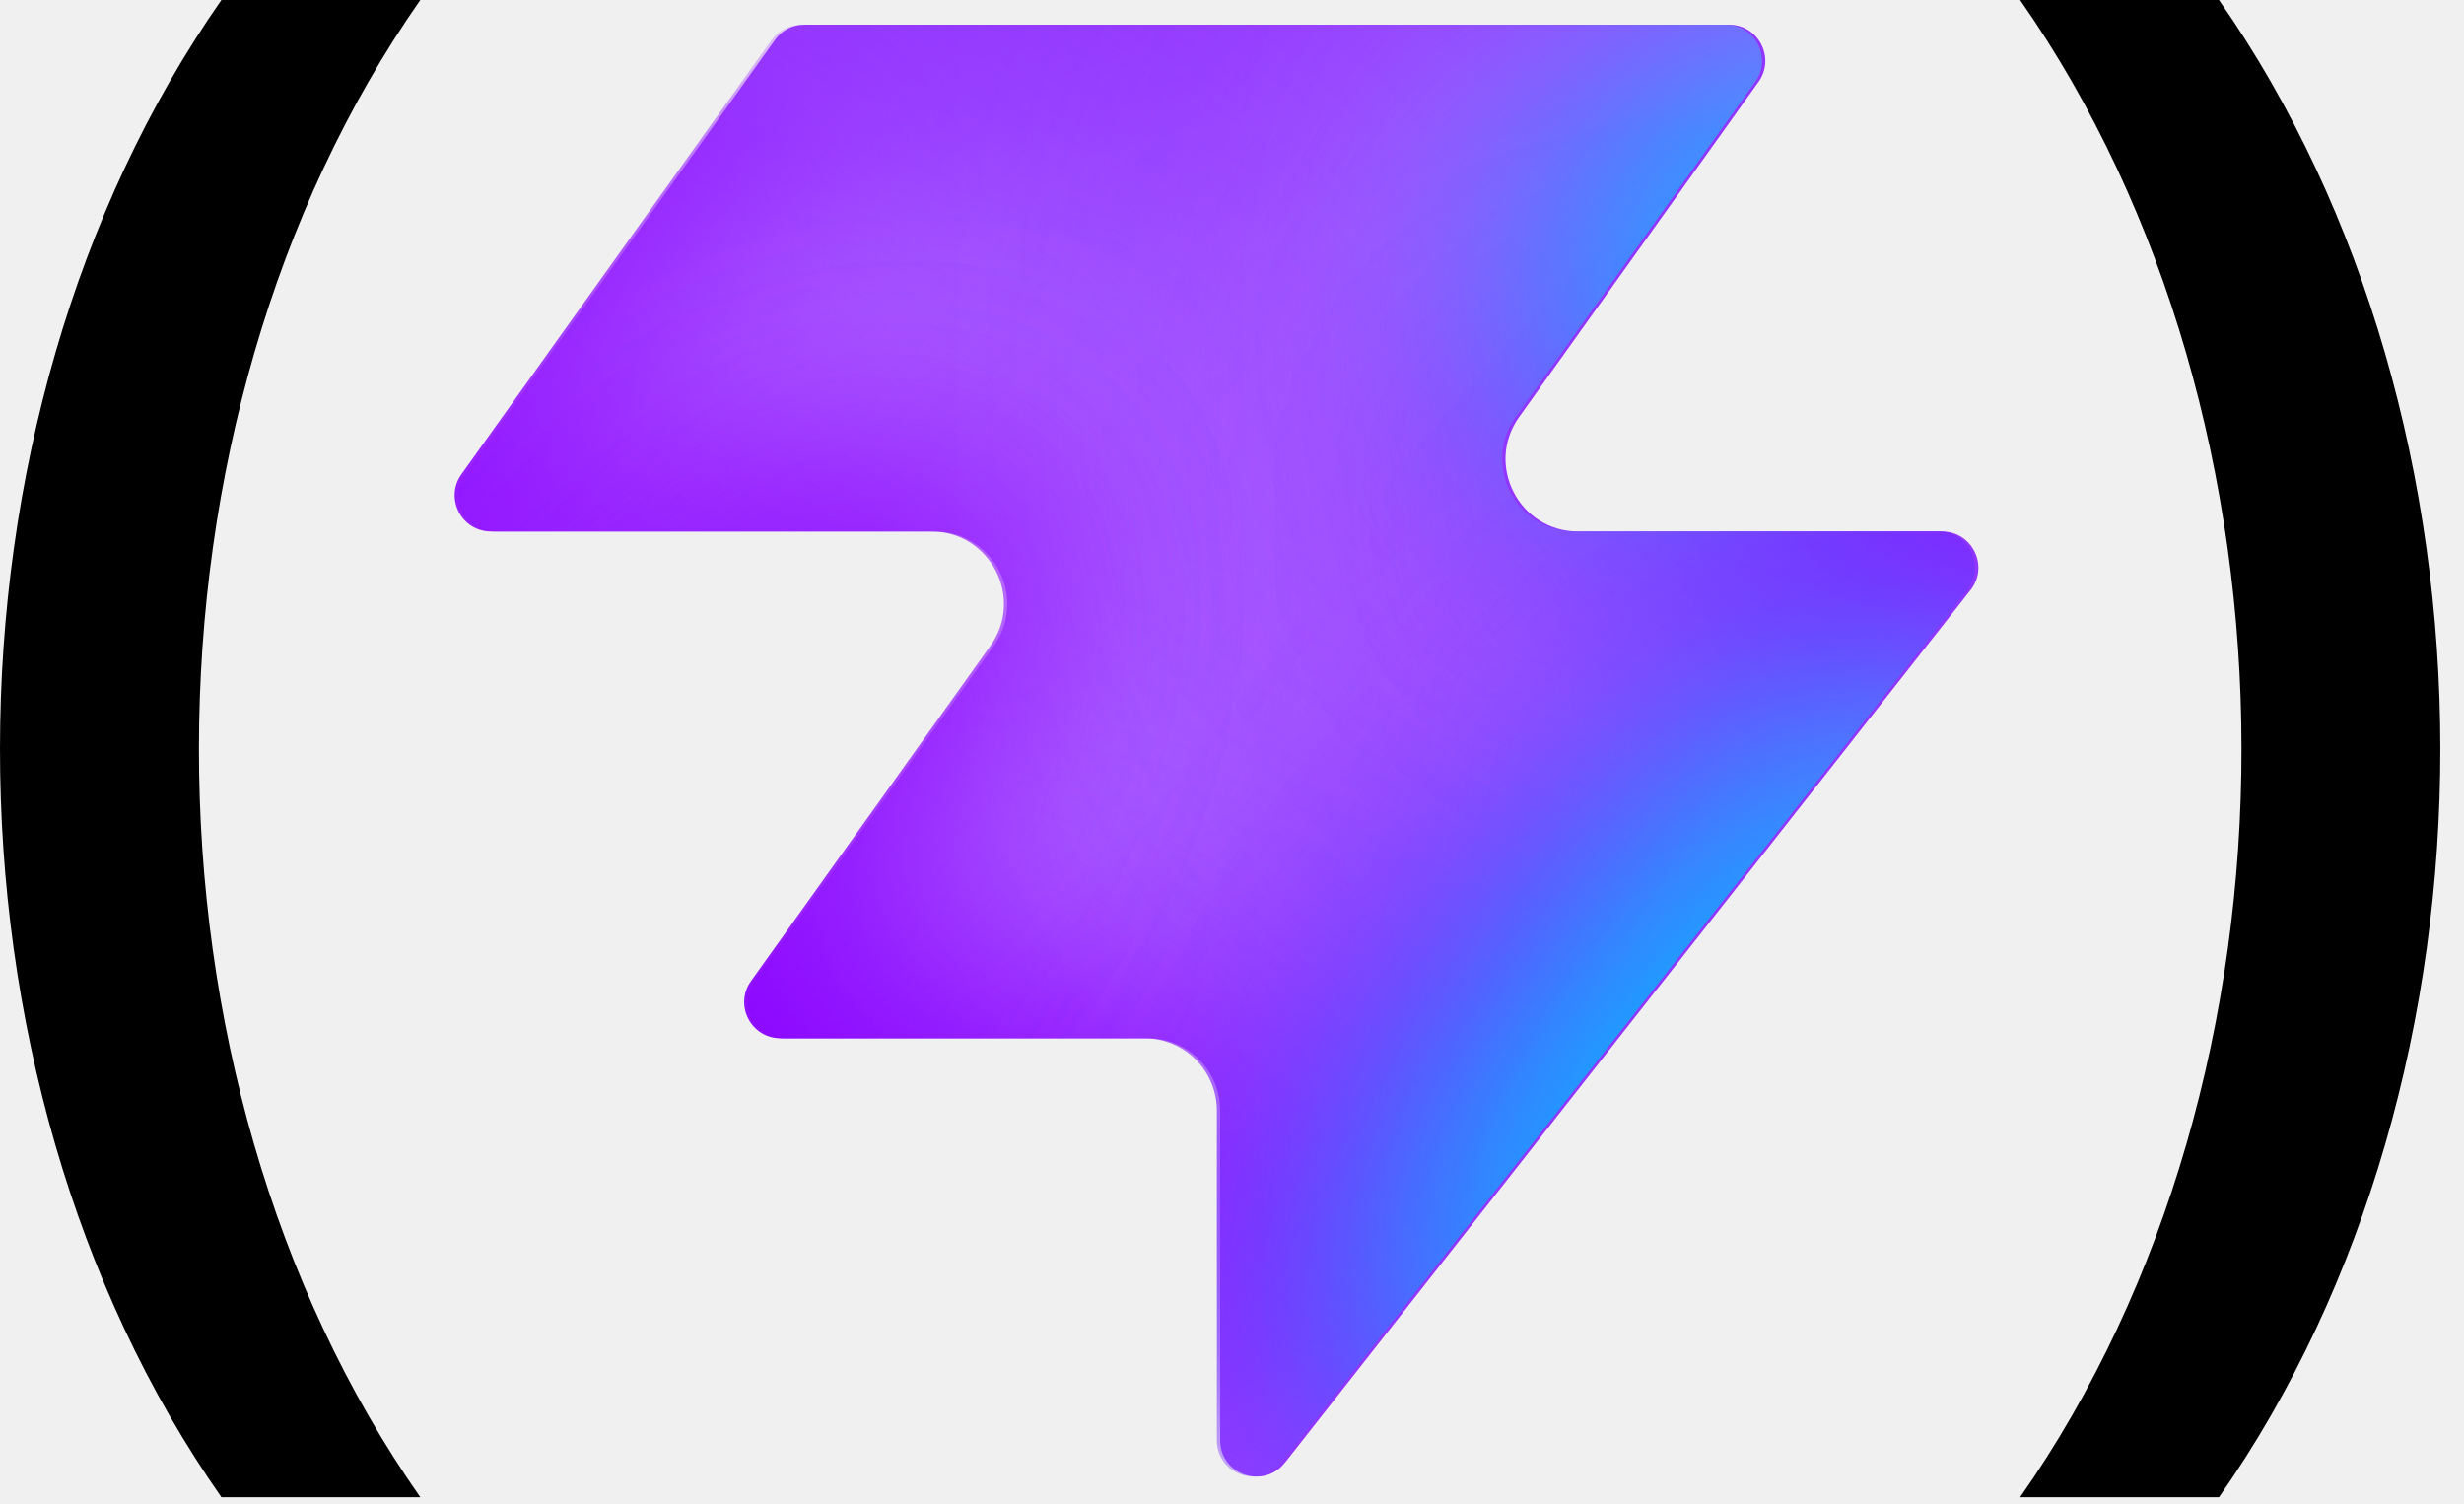
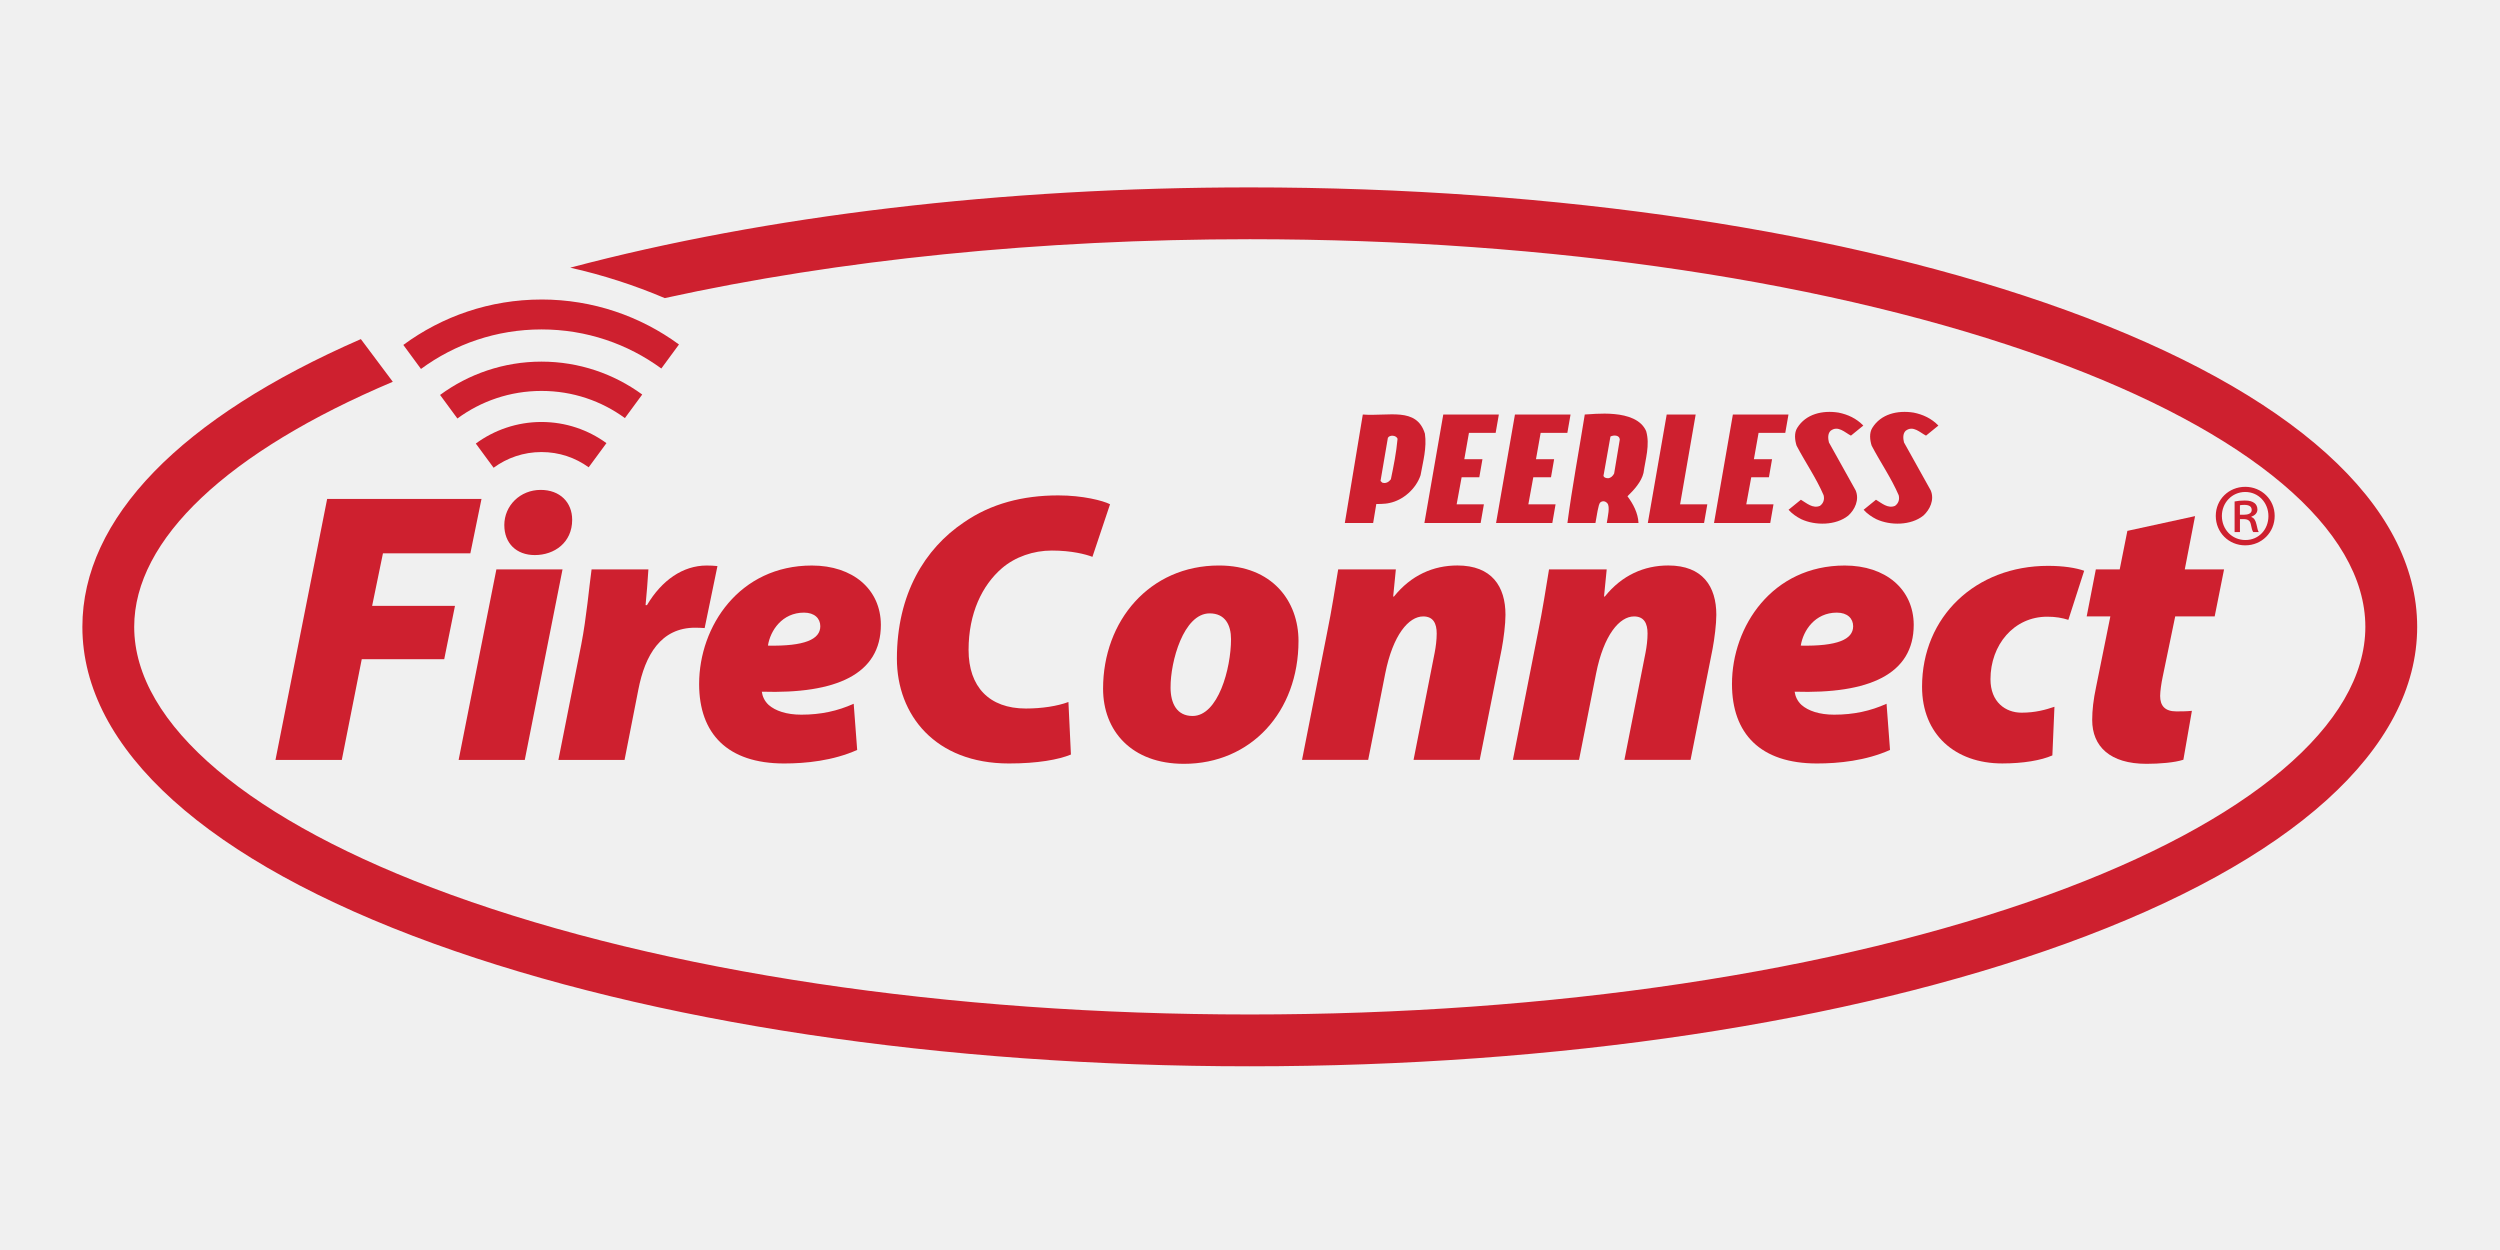
- <svg xmlns="http://www.w3.org/2000/svg" width="77" height="47" fill="none" aria-labelledby="vite-logo-title" viewBox="0 0 77 47">
-   <style>.parenthesis{fill:#000}@media (prefers-color-scheme:dark){.parenthesis{fill:#fff}}</style>
-   <path fill="#9135ff" d="M40.151 45.71c-.663.844-2.02.374-2.02-.699V34.708a2.26 2.26 0 0 0-2.262-2.262H24.493c-.92 0-1.457-1.04-.92-1.788l7.479-10.471c1.07-1.498 0-3.578-1.842-3.578H15.443c-.92 0-1.456-1.04-.92-1.788l9.696-13.576c.213-.297.556-.474.92-.474h28.894c.92 0 1.456 1.04.92 1.788l-7.48 10.472c-1.07 1.497 0 3.578 1.842 3.578h11.376c.944 0 1.474 1.087.89 1.83L40.153 45.712z" />
-   <mask id="a" width="48" height="47" x="14" y="0" maskUnits="userSpaceOnUse" style="mask-type:alpha">
-     <path fill="#000" d="M40.047 45.71c-.663.843-2.02.374-2.02-.699V34.708a2.26 2.26 0 0 0-2.262-2.262H24.389c-.92 0-1.457-1.04-.92-1.788l7.479-10.472c1.07-1.497 0-3.578-1.842-3.578H15.34c-.92 0-1.456-1.04-.92-1.788l9.696-13.575c.213-.297.556-.474.92-.474H53.93c.92 0 1.456 1.04.92 1.788L47.37 13.03c-1.07 1.498 0 3.578 1.842 3.578h11.376c.944 0 1.474 1.088.89 1.831L40.049 45.712z" />
-   </mask>
-   <g mask="url(#a)">
-     <g filter="url(#b)">
-       <ellipse cx="5.508" cy="14.704" fill="#eee6ff" rx="5.508" ry="14.704" transform="rotate(269.814 20.96 11.29)scale(-1 1)" />
+ <svg xmlns="http://www.w3.org/2000/svg" version="1.1" viewBox="0 0 1000 500">
+   <defs>
+     <style>
+       .st0 {
+         fill: #fff;
+       }
+ 
+       .st1 {
+         fill: #ce202f;
+       }
+ 
+       .st2 {
+         display: none;
+       }
+     </style>
+   </defs>
+   <g id="RED">
+     <g>
+       <g>
+         <path class="st1" d="M130.87,199.58h61.73l-4.46,21.76h-34.96l-4.33,21.02h33.14l-4.3,21.32h-32.99l-7.98,40.29h-26.53l20.67-104.39Z" />
+         <path class="st1" d="M183.45,303.97l15.1-76.2h26.46l-15.1,76.2h-26.46ZM201.72,210.08c0-7.9,6.39-14.12,14.55-14.12,7.68,0,12.6,4.93,12.6,11.96,0,9.07-7.06,14.11-14.95,14.11-7.42,0-12.19-4.79-12.19-11.95Z" />
+         <path class="st1" d="M223.36,303.97l9.15-46.19c2.12-10.9,3.16-23.24,4.12-30.01h22.73c-.32,4.76-.65,9.52-1.13,14.28h.56c5.89-9.92,14.34-15.84,23.88-15.84,1.54,0,2.92.07,4.31.22l-5.12,24.8c-.98-.07-2.49-.15-3.78-.15-13.76,0-20.06,10.99-22.73,24.71l-5.53,28.18h-26.46Z" />
+         <path class="st1" d="M342.87,299.98c-9.71,4.33-20.56,5.41-29.22,5.41-22.62,0-34-11.9-34-31.79,0-23.09,16.14-47.39,45.1-47.39,16.34,0,27.52,9.44,27.6,23.69,0,19.89-17.95,27.71-47.63,26.78.25,1.84,1.08,3.77,2.76,5.31,2.7,2.35,7.11,3.88,13.05,3.88,7.8,0,14.52-1.47,20.95-4.37l1.39,18.48ZM321.59,245.05c-8.7,0-13.47,7.13-14.42,13.2,14.69.29,20.95-2.51,20.95-7.74,0-3.13-2.29-5.46-6.53-5.46Z" />
+         <path class="st1" d="M428.36,301.82c-5,2.05-13.32,3.57-24.77,3.57-29.56,0-44.83-19.46-44.83-41.9,0-25.87,11.17-44.04,26.78-54.53,10.81-7.5,23.59-10.8,37.76-10.8,9.9,0,17.99,2.13,20.72,3.54l-7.05,21.04c-2.61-1.01-8.32-2.52-16.23-2.52-7.4,0-14.65,2.52-19.96,7.06-7.91,6.83-13.35,18-13.35,32.71s8.22,23.42,22.93,23.42c6.35,0,12.57-.95,17.01-2.61l1,21.02Z" />
+         <path class="st1" d="M519.4,256.37c0,28.47-19.11,49.16-45.82,49.16-20.94,0-32.35-13.17-32.35-30.06,0-27.15,18.62-49.27,46.33-49.27,21.47,0,31.84,14.37,31.84,30.17ZM468.22,274.94c0,6.46,2.54,11.45,8.8,11.45,10.22,0,15.39-18.93,15.39-30.75,0-5.58-2.31-10.29-8.55-10.29-10.43,0-15.71,19.32-15.63,29.59Z" />
+         <path class="st1" d="M520.81,303.97l10-50.75c1.95-9.52,3.25-18.2,4.46-25.46h23.07l-1.07,10.85h.32c6.87-8.55,15.73-12.42,25.39-12.42,13.74,0,19.21,8.4,19.21,19.71,0,3.76-.72,9.52-1.51,13.71l-8.8,44.35h-26.46l8.45-42.89c.48-2.49.81-5.14.81-7.7,0-3.99-1.38-6.8-5.4-6.8-5.76,0-12.11,7.31-15.19,22.85l-6.82,34.54h-26.46Z" />
+         <path class="st1" d="M605.15,303.97l10-50.75c1.95-9.52,3.25-18.2,4.46-25.46h23.07l-1.07,10.85h.32c6.87-8.55,15.73-12.42,25.39-12.42,13.74,0,19.21,8.4,19.21,19.71,0,3.76-.72,9.52-1.51,13.71l-8.8,44.35h-26.46l8.45-42.89c.48-2.49.81-5.14.81-7.7,0-3.99-1.38-6.8-5.4-6.8-5.76,0-12.11,7.31-15.19,22.85l-6.82,34.54h-26.46Z" />
+         <path class="st1" d="M756.01,299.98c-9.71,4.33-20.56,5.41-29.22,5.41-22.62,0-34-11.9-34-31.79,0-23.09,16.14-47.39,45.1-47.39,16.34,0,27.52,9.44,27.6,23.69,0,19.89-17.95,27.71-47.63,26.78.25,1.84,1.08,3.77,2.76,5.31,2.7,2.35,7.11,3.88,13.05,3.88,7.8,0,14.52-1.47,20.95-4.37l1.39,18.48ZM734.73,245.05c-8.7,0-13.47,7.13-14.42,13.2,14.69.29,20.95-2.51,20.95-7.74,0-3.13-2.29-5.46-6.53-5.46Z" />
+         <path class="st1" d="M820.98,302.15c-4.48,1.99-11.67,3.23-20.05,3.23-18.94,0-32.11-11.67-32.11-30.67,0-28.05,21.42-48.37,50.39-48.37,6.17,0,11.01.78,14.46,1.96l-6.33,19.64c-2.52-.79-5.05-1.26-8.45-1.26-13.42,0-22.7,11.35-22.7,25.02,0,9.13,6.01,13.37,12.43,13.37,5.57,0,9.64-1.17,13.16-2.36l-.83,19.42Z" />
+         <path class="st1" d="M878.03,206.44l-4.12,21.33h15.71l-3.75,18.8h-15.79l-5.03,24.27c-.49,2.34-.99,5.66-.99,7.55,0,3.89,1.89,6.17,6.46,6.17,1.72,0,4.06,0,6.24-.23l-3.41,19.56c-3.53,1.17-9.63,1.64-14.75,1.64-14.58,0-21.72-6.95-21.72-17.53,0-3.96.48-8.13,1.55-13.18l5.71-28.25h-9.47l3.66-18.8h9.55l3.07-15.42,27.09-5.91Z" />
+       </g>
+       <g>
+         <path class="st1" d="M216.58,119.81c-20.66,0-39.77,6.75-55.25,18.16l7.06,9.61c13.49-9.93,30.15-15.81,48.19-15.81s34.51,5.81,47.95,15.63l7.06-9.61c-15.44-11.31-34.46-17.99-55.02-17.99Z" />
+         <path class="st1" d="M176.03,157.98l6.93,9.42c9.41-6.93,21.04-11.03,33.62-11.03s24.01,4.03,33.38,10.86l6.93-9.42c-11.32-8.27-25.25-13.16-40.31-13.16s-29.19,4.96-40.55,13.33Z" />
+         <path class="st1" d="M190.33,177.43l7.11,9.67c5.36-3.94,11.97-6.28,19.13-6.28s13.58,2.26,18.9,6.1l7.11-9.67c-7.31-5.31-16.3-8.46-26.01-8.46s-18.89,3.21-26.24,8.63Z" />
+       </g>
+       <path class="st1" d="M909.87,206.36c0,6.61-5.17,11.78-11.78,11.78s-11.78-5.17-11.78-11.78,5.24-11.63,11.78-11.63,11.78,5.09,11.78,11.63ZM888.75,206.36c0,5.4,4.03,9.65,9.42,9.65s9.2-4.25,9.2-9.57-3.95-9.65-9.27-9.65-9.35,4.33-9.35,9.57ZM895.97,212.82h-2.13v-12.23c1.14-.23,2.43-.38,4.03-.38,2.05,0,3.04.38,3.88.99.68.46,1.22,1.44,1.22,2.58,0,1.52-1.14,2.43-2.43,2.89v.15c1.14.38,1.67,1.37,2.05,2.96.38,1.82.61,2.58.91,3.04h-2.2c-.38-.46-.68-1.52-.99-3.19-.3-1.37-1.14-1.98-2.89-1.98h-1.44v5.17ZM895.97,205.9h1.52c1.67,0,3.19-.46,3.19-1.9,0-1.22-.76-2.05-2.96-2.05-.84,0-1.37.08-1.75.15v3.8Z" />
+       <path class="st1" d="M826.3,124.03c-87.34-31.64-203.26-49.07-326.39-49.07-98.97,0-193.26,11.27-271.82,32.11,13.07,2.93,25.71,7.03,37.81,12.17,69.78-15.34,150.11-23.55,234.01-23.55,120.79,0,234.2,16.99,319.33,47.83,80.65,29.22,126.9,68.29,126.9,107.22s-46.25,78-126.9,107.22c-85.13,30.84-198.54,47.83-319.33,47.83s-234.2-16.99-319.33-47.83c-80.64-29.21-126.9-68.29-126.9-107.22,0-34.97,37.35-70.07,103.44-98.03l-12.78-17.07c-72.11,31.47-111.39,71.76-111.39,115.1,0,48.87,49.92,93.87,140.57,126.71,87.34,31.64,203.26,49.07,326.39,49.07s239.05-17.43,326.39-49.07c90.65-32.84,140.57-77.84,140.57-126.71s-49.92-93.87-140.57-126.71Z" />
    </g>
-     <g filter="url(#c)">
-       <ellipse cx="10.399" cy="29.851" fill="#eee6ff" rx="10.399" ry="29.851" transform="rotate(89.814 -16.902 -8.275)scale(1 -1)" />
-     </g>
-     <g filter="url(#d)">
-       <ellipse cx="5.508" cy="30.487" fill="#8900ff" rx="5.508" ry="30.487" transform="rotate(89.814 -19.197 -7.127)scale(1 -1)" />
-     </g>
-     <g filter="url(#e)">
-       <ellipse cx="5.508" cy="30.599" fill="#8900ff" rx="5.508" ry="30.599" transform="rotate(89.814 -25.928 4.177)scale(1 -1)" />
-     </g>
-     <g filter="url(#f)">
-       <ellipse cx="5.508" cy="30.599" fill="#8900ff" rx="5.508" ry="30.599" transform="rotate(89.814 -25.738 5.52)scale(1 -1)" />
-     </g>
-     <g filter="url(#g)">
-       <ellipse cx="14.072" cy="22.078" fill="#eee6ff" rx="14.072" ry="22.078" transform="rotate(93.35 31.245 55.578)scale(-1 1)" />
-     </g>
-     <g filter="url(#h)">
-       <ellipse cx="3.47" cy="21.501" fill="#8900ff" rx="3.47" ry="21.501" transform="rotate(89.009 35.419 55.202)scale(-1 1)" />
-     </g>
-     <g filter="url(#i)">
-       <ellipse cx="3.47" cy="21.501" fill="#8900ff" rx="3.47" ry="21.501" transform="rotate(89.009 35.419 55.202)scale(-1 1)" />
-     </g>
-     <g filter="url(#j)">
-       <ellipse cx="14.592" cy="9.743" fill="#8900ff" rx="4.407" ry="29.108" transform="rotate(39.51 14.592 9.743)" />
-     </g>
-     <g filter="url(#k)">
-       <ellipse cx="61.728" cy="-5.321" fill="#8900ff" rx="4.407" ry="29.108" transform="rotate(37.892 61.728 -5.32)" />
-     </g>
-     <g filter="url(#l)">
-       <ellipse cx="55.618" cy="7.104" fill="#00c2ff" rx="5.971" ry="9.665" transform="rotate(37.892 55.618 7.104)" />
-     </g>
-     <g filter="url(#m)">
-       <ellipse cx="12.326" cy="39.103" fill="#8900ff" rx="4.407" ry="29.108" transform="rotate(37.892 12.326 39.103)" />
-     </g>
-     <g filter="url(#n)">
-       <ellipse cx="12.326" cy="39.103" fill="#8900ff" rx="4.407" ry="29.108" transform="rotate(37.892 12.326 39.103)" />
-     </g>
-     <g filter="url(#o)">
-       <ellipse cx="49.857" cy="30.678" fill="#8900ff" rx="4.407" ry="29.108" transform="rotate(37.892 49.857 30.678)" />
-     </g>
-     <g filter="url(#p)">
-       <ellipse cx="52.623" cy="33.171" fill="#00c2ff" rx="5.971" ry="15.297" transform="rotate(37.892 52.623 33.17)" />
+     <g>
+       <polygon class="st1" points="715.39 165.81 714.11 173.15 703.43 173.15 701.56 183.69 708.82 183.69 707.57 190.9 700.5 190.9 698.51 201.72 709.4 201.72 708.1 209.19 685.61 209.19 693.15 165.81 715.39 165.81 715.39 165.81" />
+       <path class="st1" d="M745.32,170.23l-4.94,4.02c-2.47-1.26-5.17-4.21-8.14-1.94-1.23,1.17-1.03,3.17-.67,4.66l10.68,19.17c1.6,3.76-.33,7.74-2.94,10.1-4.94,3.98-13.22,4.05-18.82,1.43-1.83-.91-3.74-2.24-5.07-3.76l4.94-4.02c2.3,1.36,4.71,3.63,7.61,2.46,1.44-1.04,1.9-2.62,1.47-4.27-2.94-6.86-7.34-13.18-10.81-19.82-.7-2.2-1.03-5.08.27-7.12,3.44-5.54,10.05-7.12,16.55-6.09,3.7.75,7.07,2.3,9.88,5.18h0Z" />
+       <polygon class="st1" points="678.27 165.81 672.04 201.72 682.93 201.72 681.63 209.19 659.13 209.19 666.68 165.81 678.27 165.81 678.27 165.81" />
+       <path class="st1" d="M775.35,170.23l-4.94,4.02c-2.47-1.26-5.17-4.21-8.14-1.94-1.23,1.17-1.03,3.17-.67,4.66l10.68,19.17c1.6,3.76-.33,7.74-2.94,10.1-4.94,3.98-13.22,4.05-18.82,1.43-1.83-.91-3.74-2.24-5.07-3.76l4.94-4.02c2.3,1.36,4.71,3.63,7.61,2.46,1.44-1.04,1.9-2.62,1.47-4.27-2.94-6.86-7.34-13.18-10.81-19.82-.7-2.2-1.03-5.08.27-7.12,3.44-5.54,10.05-7.12,16.55-6.09,3.71.75,7.08,2.3,9.88,5.18h0Z" />
+       <path class="st1" d="M658.47,172.48c1.57,5.51-.28,11.09-1.07,16.69-.87,3.64-3.8,6.78-6.41,9.34,2.3,3.1,4.21,6.68,4.41,10.68h-12.68c.39-2.6,1.36-6.54.22-7.87-.89-1.03-2.1-1.03-2.89-.27-.71.69-1.37,5.35-1.87,8.14h-11.21c1.9-14.42,4.64-28.97,6.94-43.39,2.86,0,20.52-2.68,24.56,6.67h0ZM647.92,175.82c-.13-1.9-2.57-1.84-3.74-1.2l-2.67,15.08c-.53,1.24.93,1.6,1.74,1.6,1.13-.13,1.87-.9,2.4-1.87l2.27-13.62h0Z" />
+       <path class="st1" d="M569.96,173.42c.83,5.64-.77,11.28-1.74,16.69-1.8,5.37-6.91,9.95-12.42,11.08-1.82.47-5.28.42-5.28.42l-1.26,7.59h-11.33l7.19-43.39c10.39.8,21.49-3.14,24.83,7.61h0ZM559.02,175.55c-.47-1.54-3.24-1.67-3.87-.4l-2.94,17.22.67.67c1.4.53,2.7-.27,3.47-1.33,1.1-5.31,2.17-10.61,2.67-16.15h0Z" />
+       <polygon class="st1" points="599.54 165.81 598.26 173.15 587.58 173.15 585.72 183.69 592.98 183.69 591.72 190.9 584.65 190.9 582.66 201.72 593.56 201.72 592.26 209.19 569.76 209.19 577.31 165.81 599.54 165.81 599.54 165.81" />
+       <polygon class="st1" points="628.22 165.81 626.94 173.15 616.26 173.15 614.39 183.69 621.65 183.69 620.4 190.9 613.32 190.9 611.34 201.72 622.23 201.72 620.93 209.19 598.43 209.19 605.98 165.81 628.22 165.81 628.22 165.81" />
    </g>
  </g>
-   <path d="M6.919 0c-9.198 13.166-9.252 33.575 0 46.789h6.215c-9.25-13.214-9.196-33.623 0-46.789zm62.424 0h-6.215c9.198 13.166 9.252 33.575 0 46.789h6.215c9.25-13.214 9.196-33.623 0-46.789" class="parenthesis" />
-   <defs>
-     <filter id="b" width="60.045" height="41.654" x="-5.564" y="16.92" color-interpolation-filters="sRGB" filterUnits="userSpaceOnUse">
-       <feFlood flood-opacity="0" result="BackgroundImageFix" />
-       <feBlend in="SourceGraphic" in2="BackgroundImageFix" result="shape" />
-       <feGaussianBlur result="effect1_foregroundBlur_2002_17286" stdDeviation="7.659" />
-     </filter>
-     <filter id="c" width="90.34" height="51.437" x="-40.407" y="-6.762" color-interpolation-filters="sRGB" filterUnits="userSpaceOnUse">
-       <feFlood flood-opacity="0" result="BackgroundImageFix" />
-       <feBlend in="SourceGraphic" in2="BackgroundImageFix" result="shape" />
-       <feGaussianBlur result="effect1_foregroundBlur_2002_17286" stdDeviation="7.659" />
-     </filter>
-     <filter id="d" width="79.355" height="29.4" x="-35.435" y="2.801" color-interpolation-filters="sRGB" filterUnits="userSpaceOnUse">
-       <feFlood flood-opacity="0" result="BackgroundImageFix" />
-       <feBlend in="SourceGraphic" in2="BackgroundImageFix" result="shape" />
-       <feGaussianBlur result="effect1_foregroundBlur_2002_17286" stdDeviation="4.596" />
-     </filter>
-     <filter id="e" width="79.579" height="29.4" x="-30.84" y="20.8" color-interpolation-filters="sRGB" filterUnits="userSpaceOnUse">
-       <feFlood flood-opacity="0" result="BackgroundImageFix" />
-       <feBlend in="SourceGraphic" in2="BackgroundImageFix" result="shape" />
-       <feGaussianBlur result="effect1_foregroundBlur_2002_17286" stdDeviation="4.596" />
-     </filter>
-     <filter id="f" width="79.579" height="29.4" x="-29.307" y="21.949" color-interpolation-filters="sRGB" filterUnits="userSpaceOnUse">
-       <feFlood flood-opacity="0" result="BackgroundImageFix" />
-       <feBlend in="SourceGraphic" in2="BackgroundImageFix" result="shape" />
-       <feGaussianBlur result="effect1_foregroundBlur_2002_17286" stdDeviation="4.596" />
-     </filter>
-     <filter id="g" width="74.749" height="58.852" x="29.961" y="-17.13" color-interpolation-filters="sRGB" filterUnits="userSpaceOnUse">
-       <feFlood flood-opacity="0" result="BackgroundImageFix" />
-       <feBlend in="SourceGraphic" in2="BackgroundImageFix" result="shape" />
-       <feGaussianBlur result="effect1_foregroundBlur_2002_17286" stdDeviation="7.659" />
-     </filter>
-     <filter id="h" width="61.377" height="25.362" x="37.754" y="3.055" color-interpolation-filters="sRGB" filterUnits="userSpaceOnUse">
-       <feFlood flood-opacity="0" result="BackgroundImageFix" />
-       <feBlend in="SourceGraphic" in2="BackgroundImageFix" result="shape" />
-       <feGaussianBlur result="effect1_foregroundBlur_2002_17286" stdDeviation="4.596" />
-     </filter>
-     <filter id="i" width="61.377" height="25.362" x="37.754" y="3.055" color-interpolation-filters="sRGB" filterUnits="userSpaceOnUse">
-       <feFlood flood-opacity="0" result="BackgroundImageFix" />
-       <feBlend in="SourceGraphic" in2="BackgroundImageFix" result="shape" />
-       <feGaussianBlur result="effect1_foregroundBlur_2002_17286" stdDeviation="4.596" />
-     </filter>
-     <filter id="j" width="56.045" height="63.649" x="-13.43" y="-22.082" color-interpolation-filters="sRGB" filterUnits="userSpaceOnUse">
-       <feFlood flood-opacity="0" result="BackgroundImageFix" />
-       <feBlend in="SourceGraphic" in2="BackgroundImageFix" result="shape" />
-       <feGaussianBlur result="effect1_foregroundBlur_2002_17286" stdDeviation="4.596" />
-     </filter>
-     <filter id="k" width="54.814" height="64.646" x="34.321" y="-37.644" color-interpolation-filters="sRGB" filterUnits="userSpaceOnUse">
-       <feFlood flood-opacity="0" result="BackgroundImageFix" />
-       <feBlend in="SourceGraphic" in2="BackgroundImageFix" result="shape" />
-       <feGaussianBlur result="effect1_foregroundBlur_2002_17286" stdDeviation="4.596" />
-     </filter>
-     <filter id="l" width="33.541" height="35.313" x="38.847" y="-10.552" color-interpolation-filters="sRGB" filterUnits="userSpaceOnUse">
-       <feFlood flood-opacity="0" result="BackgroundImageFix" />
-       <feBlend in="SourceGraphic" in2="BackgroundImageFix" result="shape" />
-       <feGaussianBlur result="effect1_foregroundBlur_2002_17286" stdDeviation="4.596" />
-     </filter>
-     <filter id="m" width="54.814" height="64.646" x="-15.081" y="6.78" color-interpolation-filters="sRGB" filterUnits="userSpaceOnUse">
-       <feFlood flood-opacity="0" result="BackgroundImageFix" />
-       <feBlend in="SourceGraphic" in2="BackgroundImageFix" result="shape" />
-       <feGaussianBlur result="effect1_foregroundBlur_2002_17286" stdDeviation="4.596" />
-     </filter>
-     <filter id="n" width="54.814" height="64.646" x="-15.081" y="6.78" color-interpolation-filters="sRGB" filterUnits="userSpaceOnUse">
-       <feFlood flood-opacity="0" result="BackgroundImageFix" />
-       <feBlend in="SourceGraphic" in2="BackgroundImageFix" result="shape" />
-       <feGaussianBlur result="effect1_foregroundBlur_2002_17286" stdDeviation="4.596" />
-     </filter>
-     <filter id="o" width="54.814" height="64.646" x="22.45" y="-1.645" color-interpolation-filters="sRGB" filterUnits="userSpaceOnUse">
-       <feFlood flood-opacity="0" result="BackgroundImageFix" />
-       <feBlend in="SourceGraphic" in2="BackgroundImageFix" result="shape" />
-       <feGaussianBlur result="effect1_foregroundBlur_2002_17286" stdDeviation="4.596" />
-     </filter>
-     <filter id="p" width="39.409" height="43.623" x="32.919" y="11.36" color-interpolation-filters="sRGB" filterUnits="userSpaceOnUse">
-       <feFlood flood-opacity="0" result="BackgroundImageFix" />
-       <feBlend in="SourceGraphic" in2="BackgroundImageFix" result="shape" />
-       <feGaussianBlur result="effect1_foregroundBlur_2002_17286" stdDeviation="4.596" />
-     </filter>
-   </defs>
+   <g id="White" class="st2">
+     <g>
+       <g>
+         <path class="st0" d="M130.87,199.58h61.73l-4.46,21.76h-34.96l-4.33,21.02h33.14l-4.3,21.32h-32.99l-7.98,40.29h-26.53l20.67-104.39Z" />
+         <path class="st0" d="M183.45,303.97l15.1-76.2h26.46l-15.1,76.2h-26.46ZM201.72,210.08c0-7.9,6.39-14.12,14.55-14.12,7.68,0,12.6,4.93,12.6,11.96,0,9.07-7.06,14.11-14.95,14.11-7.42,0-12.19-4.79-12.19-11.95Z" />
+         <path class="st0" d="M223.36,303.97l9.15-46.19c2.12-10.9,3.16-23.24,4.12-30.01h22.73c-.32,4.76-.65,9.52-1.13,14.28h.56c5.89-9.92,14.34-15.84,23.88-15.84,1.54,0,2.92.07,4.31.22l-5.12,24.8c-.98-.07-2.49-.15-3.78-.15-13.76,0-20.06,10.99-22.73,24.71l-5.53,28.18h-26.46Z" />
+         <path class="st0" d="M342.87,299.98c-9.71,4.33-20.56,5.41-29.22,5.41-22.62,0-34-11.9-34-31.79,0-23.09,16.14-47.39,45.1-47.39,16.34,0,27.52,9.44,27.6,23.69,0,19.89-17.95,27.71-47.63,26.78.25,1.84,1.08,3.77,2.76,5.31,2.7,2.35,7.11,3.88,13.05,3.88,7.8,0,14.52-1.47,20.95-4.37l1.39,18.48ZM321.59,245.05c-8.7,0-13.47,7.13-14.42,13.2,14.69.29,20.95-2.51,20.95-7.74,0-3.13-2.29-5.46-6.53-5.46Z" />
+         <path class="st0" d="M428.36,301.82c-5,2.05-13.32,3.57-24.77,3.57-29.56,0-44.83-19.46-44.83-41.9,0-25.87,11.17-44.04,26.78-54.53,10.81-7.5,23.59-10.8,37.76-10.8,9.9,0,17.99,2.13,20.72,3.54l-7.05,21.04c-2.61-1.01-8.32-2.52-16.23-2.52-7.4,0-14.65,2.52-19.96,7.06-7.91,6.83-13.35,18-13.35,32.71s8.22,23.42,22.93,23.42c6.35,0,12.57-.95,17.01-2.61l1,21.02Z" />
+         <path class="st0" d="M519.4,256.37c0,28.47-19.11,49.16-45.82,49.16-20.94,0-32.35-13.17-32.35-30.06,0-27.15,18.62-49.27,46.33-49.27,21.47,0,31.84,14.37,31.84,30.17ZM468.22,274.94c0,6.46,2.54,11.45,8.8,11.45,10.22,0,15.39-18.93,15.39-30.75,0-5.58-2.31-10.29-8.55-10.29-10.43,0-15.71,19.32-15.63,29.59Z" />
+         <path class="st0" d="M520.81,303.97l10-50.75c1.95-9.52,3.25-18.2,4.46-25.46h23.07l-1.07,10.85h.32c6.87-8.55,15.73-12.42,25.39-12.42,13.74,0,19.21,8.4,19.21,19.71,0,3.76-.72,9.52-1.51,13.71l-8.8,44.35h-26.46l8.45-42.89c.48-2.49.81-5.14.81-7.7,0-3.99-1.38-6.8-5.4-6.8-5.76,0-12.11,7.31-15.19,22.85l-6.82,34.54h-26.46Z" />
+         <path class="st0" d="M605.15,303.97l10-50.75c1.95-9.52,3.25-18.2,4.46-25.46h23.07l-1.07,10.85h.32c6.87-8.55,15.73-12.42,25.39-12.42,13.74,0,19.21,8.4,19.21,19.71,0,3.76-.72,9.52-1.51,13.71l-8.8,44.35h-26.46l8.45-42.89c.48-2.49.81-5.14.81-7.7,0-3.99-1.38-6.8-5.4-6.8-5.76,0-12.11,7.31-15.19,22.85l-6.82,34.54h-26.46Z" />
+         <path class="st0" d="M756.01,299.98c-9.71,4.33-20.56,5.41-29.22,5.41-22.62,0-34-11.9-34-31.79,0-23.09,16.14-47.39,45.1-47.39,16.34,0,27.52,9.44,27.6,23.69,0,19.89-17.95,27.71-47.63,26.78.25,1.84,1.08,3.77,2.76,5.31,2.7,2.35,7.11,3.88,13.05,3.88,7.8,0,14.52-1.47,20.95-4.37l1.39,18.48ZM734.73,245.05c-8.7,0-13.47,7.13-14.42,13.2,14.69.29,20.95-2.51,20.95-7.74,0-3.13-2.29-5.46-6.53-5.46Z" />
+         <path class="st0" d="M820.98,302.15c-4.48,1.99-11.67,3.23-20.05,3.23-18.94,0-32.11-11.67-32.11-30.67,0-28.05,21.42-48.37,50.39-48.37,6.17,0,11.01.78,14.46,1.96l-6.33,19.64c-2.52-.79-5.05-1.26-8.45-1.26-13.42,0-22.7,11.35-22.7,25.02,0,9.13,6.01,13.37,12.43,13.37,5.57,0,9.64-1.17,13.16-2.36l-.83,19.42Z" />
+         <path class="st0" d="M878.03,206.44l-4.12,21.33h15.71l-3.75,18.8h-15.79l-5.03,24.27c-.49,2.34-.99,5.66-.99,7.55,0,3.89,1.89,6.17,6.46,6.17,1.72,0,4.06,0,6.24-.23l-3.41,19.56c-3.53,1.17-9.63,1.64-14.75,1.64-14.58,0-21.72-6.95-21.72-17.53,0-3.96.48-8.13,1.55-13.18l5.71-28.25h-9.47l3.66-18.8h9.55l3.07-15.42,27.09-5.91Z" />
+       </g>
+       <g>
+         <path class="st0" d="M216.58,119.81c-20.66,0-39.77,6.75-55.25,18.16l7.06,9.61c13.49-9.93,30.15-15.81,48.19-15.81s34.51,5.81,47.95,15.63l7.06-9.61c-15.44-11.31-34.46-17.99-55.02-17.99Z" />
+         <path class="st0" d="M176.03,157.98l6.93,9.42c9.41-6.93,21.04-11.03,33.62-11.03s24.01,4.03,33.38,10.86l6.93-9.42c-11.32-8.27-25.25-13.16-40.31-13.16s-29.19,4.96-40.55,13.33Z" />
+         <path class="st0" d="M190.33,177.43l7.11,9.67c5.36-3.94,11.97-6.28,19.13-6.28s13.58,2.26,18.9,6.1l7.11-9.67c-7.31-5.31-16.3-8.46-26.01-8.46s-18.89,3.21-26.24,8.63Z" />
+       </g>
+       <path class="st0" d="M909.87,206.36c0,6.61-5.17,11.78-11.78,11.78s-11.78-5.17-11.78-11.78,5.24-11.63,11.78-11.63,11.78,5.09,11.78,11.63ZM888.75,206.36c0,5.4,4.03,9.65,9.42,9.65s9.2-4.25,9.2-9.57-3.95-9.65-9.27-9.65-9.35,4.33-9.35,9.57ZM895.97,212.82h-2.13v-12.23c1.14-.23,2.43-.38,4.03-.38,2.05,0,3.04.38,3.88.99.68.46,1.22,1.44,1.22,2.58,0,1.52-1.14,2.43-2.43,2.89v.15c1.14.38,1.67,1.37,2.05,2.96.38,1.82.61,2.58.91,3.04h-2.2c-.38-.46-.68-1.52-.99-3.19-.3-1.37-1.14-1.98-2.89-1.98h-1.44v5.17ZM895.97,205.9h1.52c1.67,0,3.19-.46,3.19-1.9,0-1.22-.76-2.05-2.96-2.05-.84,0-1.37.08-1.75.15v3.8Z" />
+       <path class="st0" d="M826.3,124.03c-87.34-31.64-203.26-49.07-326.39-49.07-98.97,0-193.26,11.27-271.82,32.11,13.07,2.93,25.71,7.03,37.81,12.17,69.78-15.34,150.11-23.55,234.01-23.55,120.79,0,234.2,16.99,319.33,47.83,80.65,29.22,126.9,68.29,126.9,107.22s-46.25,78-126.9,107.22c-85.13,30.84-198.54,47.83-319.33,47.83s-234.2-16.99-319.33-47.83c-80.64-29.21-126.9-68.29-126.9-107.22,0-34.97,37.35-70.07,103.44-98.03l-12.78-17.07c-72.11,31.47-111.39,71.76-111.39,115.1,0,48.87,49.92,93.87,140.57,126.71,87.34,31.64,203.26,49.07,326.39,49.07s239.05-17.43,326.39-49.07c90.65-32.84,140.57-77.84,140.57-126.71s-49.92-93.87-140.57-126.71Z" />
+     </g>
+     <g>
+       <polygon class="st0" points="715.39 165.81 714.11 173.15 703.43 173.15 701.56 183.69 708.82 183.69 707.57 190.9 700.5 190.9 698.51 201.72 709.4 201.72 708.1 209.19 685.61 209.19 693.15 165.81 715.39 165.81 715.39 165.81" />
+       <path class="st0" d="M745.32,170.23l-4.94,4.02c-2.47-1.26-5.17-4.21-8.14-1.94-1.23,1.17-1.03,3.17-.67,4.66l10.68,19.17c1.6,3.76-.33,7.74-2.94,10.1-4.94,3.98-13.22,4.05-18.82,1.43-1.83-.91-3.74-2.24-5.07-3.76l4.94-4.02c2.3,1.36,4.71,3.63,7.61,2.46,1.44-1.04,1.9-2.62,1.47-4.27-2.94-6.86-7.34-13.18-10.81-19.82-.7-2.2-1.03-5.08.27-7.12,3.44-5.54,10.05-7.12,16.55-6.09,3.7.75,7.07,2.3,9.88,5.18h0Z" />
+       <polygon class="st0" points="678.27 165.81 672.04 201.72 682.93 201.72 681.63 209.19 659.13 209.19 666.68 165.81 678.27 165.81 678.27 165.81" />
+       <path class="st0" d="M775.35,170.23l-4.94,4.02c-2.47-1.26-5.17-4.21-8.14-1.94-1.23,1.17-1.03,3.17-.67,4.66l10.68,19.17c1.6,3.76-.33,7.74-2.94,10.1-4.94,3.98-13.22,4.05-18.82,1.43-1.83-.91-3.74-2.24-5.07-3.76l4.94-4.02c2.3,1.36,4.71,3.63,7.61,2.46,1.44-1.04,1.9-2.62,1.47-4.27-2.94-6.86-7.34-13.18-10.81-19.82-.7-2.2-1.03-5.08.27-7.12,3.44-5.54,10.05-7.12,16.55-6.09,3.71.75,7.08,2.3,9.88,5.18h0Z" />
+       <path class="st0" d="M658.47,172.48c1.57,5.51-.28,11.09-1.07,16.69-.87,3.64-3.8,6.78-6.41,9.34,2.3,3.1,4.21,6.68,4.41,10.68h-12.68c.39-2.6,1.36-6.54.22-7.87-.89-1.03-2.1-1.03-2.89-.27-.71.69-1.37,5.35-1.87,8.14h-11.21c1.9-14.42,4.64-28.97,6.94-43.39,2.86,0,20.52-2.68,24.56,6.67h0ZM647.92,175.82c-.13-1.9-2.57-1.84-3.74-1.2l-2.67,15.08c-.53,1.24.93,1.6,1.74,1.6,1.13-.13,1.87-.9,2.4-1.87l2.27-13.62h0Z" />
+       <path class="st0" d="M569.96,173.42c.83,5.64-.77,11.28-1.74,16.69-1.8,5.37-6.91,9.95-12.42,11.08-1.82.47-5.28.42-5.28.42l-1.26,7.59h-11.33l7.19-43.39c10.39.8,21.49-3.14,24.83,7.61h0ZM559.02,175.55c-.47-1.54-3.24-1.67-3.87-.4l-2.94,17.22.67.67c1.4.53,2.7-.27,3.47-1.33,1.1-5.31,2.17-10.61,2.67-16.15h0Z" />
+       <polygon class="st0" points="599.54 165.81 598.26 173.15 587.58 173.15 585.72 183.69 592.98 183.69 591.72 190.9 584.65 190.9 582.66 201.72 593.56 201.72 592.26 209.19 569.76 209.19 577.31 165.81 599.54 165.81 599.54 165.81" />
+       <polygon class="st0" points="628.22 165.81 626.94 173.15 616.26 173.15 614.39 183.69 621.65 183.69 620.4 190.9 613.32 190.9 611.34 201.72 622.23 201.72 620.93 209.19 598.43 209.19 605.98 165.81 628.22 165.81 628.22 165.81" />
+     </g>
+   </g>
+   <g id="Knockout" class="st2">
+     <g>
+       <g>
+         <path d="M130.87,199.58h61.73l-4.46,21.76h-34.96l-4.33,21.02h33.14l-4.3,21.32h-32.99l-7.98,40.29h-26.53l20.67-104.39Z" />
+         <path d="M183.45,303.97l15.1-76.2h26.46l-15.1,76.2h-26.46ZM201.72,210.08c0-7.9,6.39-14.12,14.55-14.12,7.68,0,12.6,4.93,12.6,11.96,0,9.07-7.06,14.11-14.95,14.11-7.42,0-12.19-4.79-12.19-11.95Z" />
+         <path d="M223.36,303.97l9.15-46.19c2.12-10.9,3.16-23.24,4.12-30.01h22.73c-.32,4.76-.65,9.52-1.13,14.28h.56c5.89-9.92,14.34-15.84,23.88-15.84,1.54,0,2.92.07,4.31.22l-5.12,24.8c-.98-.07-2.49-.15-3.78-.15-13.76,0-20.06,10.99-22.73,24.71l-5.53,28.18h-26.46Z" />
+         <path d="M342.87,299.98c-9.71,4.33-20.56,5.41-29.22,5.41-22.62,0-34-11.9-34-31.79,0-23.09,16.14-47.39,45.1-47.39,16.34,0,27.52,9.44,27.6,23.69,0,19.89-17.95,27.71-47.63,26.78.25,1.84,1.08,3.77,2.76,5.31,2.7,2.35,7.11,3.88,13.05,3.88,7.8,0,14.52-1.47,20.95-4.37l1.39,18.48ZM321.59,245.05c-8.7,0-13.47,7.13-14.42,13.2,14.69.29,20.95-2.51,20.95-7.74,0-3.13-2.29-5.46-6.53-5.46Z" />
+         <path d="M428.36,301.82c-5,2.05-13.32,3.57-24.77,3.57-29.56,0-44.83-19.46-44.83-41.9,0-25.87,11.17-44.04,26.78-54.53,10.81-7.5,23.59-10.8,37.76-10.8,9.9,0,17.99,2.13,20.72,3.54l-7.05,21.04c-2.61-1.01-8.32-2.52-16.23-2.52-7.4,0-14.65,2.52-19.96,7.06-7.91,6.83-13.35,18-13.35,32.71s8.22,23.42,22.93,23.42c6.35,0,12.57-.95,17.01-2.61l1,21.02Z" />
+         <path d="M519.4,256.37c0,28.47-19.11,49.16-45.82,49.16-20.94,0-32.35-13.17-32.35-30.06,0-27.15,18.62-49.27,46.33-49.27,21.47,0,31.84,14.37,31.84,30.17ZM468.22,274.94c0,6.46,2.54,11.45,8.8,11.45,10.22,0,15.39-18.93,15.39-30.75,0-5.58-2.31-10.29-8.55-10.29-10.43,0-15.71,19.32-15.63,29.59Z" />
+         <path d="M520.81,303.97l10-50.75c1.95-9.52,3.25-18.2,4.46-25.46h23.07l-1.07,10.85h.32c6.87-8.55,15.73-12.42,25.39-12.42,13.74,0,19.21,8.4,19.21,19.71,0,3.76-.72,9.52-1.51,13.71l-8.8,44.35h-26.46l8.45-42.89c.48-2.49.81-5.14.81-7.7,0-3.99-1.38-6.8-5.4-6.8-5.76,0-12.11,7.31-15.19,22.85l-6.82,34.54h-26.46Z" />
+         <path d="M605.15,303.97l10-50.75c1.95-9.52,3.25-18.2,4.46-25.46h23.07l-1.07,10.85h.32c6.87-8.55,15.73-12.42,25.39-12.42,13.74,0,19.21,8.4,19.21,19.71,0,3.76-.72,9.52-1.51,13.71l-8.8,44.35h-26.46l8.45-42.89c.48-2.49.81-5.14.81-7.7,0-3.99-1.38-6.8-5.4-6.8-5.76,0-12.11,7.31-15.19,22.85l-6.82,34.54h-26.46Z" />
+         <path d="M756.01,299.98c-9.71,4.33-20.56,5.41-29.22,5.41-22.62,0-34-11.9-34-31.79,0-23.09,16.14-47.39,45.1-47.39,16.34,0,27.52,9.44,27.6,23.69,0,19.89-17.95,27.71-47.63,26.78.25,1.84,1.08,3.77,2.76,5.31,2.7,2.35,7.11,3.88,13.05,3.88,7.8,0,14.52-1.47,20.95-4.37l1.39,18.48ZM734.73,245.05c-8.7,0-13.47,7.13-14.42,13.2,14.69.29,20.95-2.51,20.95-7.74,0-3.13-2.29-5.46-6.53-5.46Z" />
+         <path d="M820.98,302.15c-4.48,1.99-11.67,3.23-20.05,3.23-18.94,0-32.11-11.67-32.11-30.67,0-28.05,21.42-48.37,50.39-48.37,6.17,0,11.01.78,14.46,1.96l-6.33,19.64c-2.52-.79-5.05-1.26-8.45-1.26-13.42,0-22.7,11.35-22.7,25.02,0,9.13,6.01,13.37,12.43,13.37,5.57,0,9.64-1.17,13.16-2.36l-.83,19.42Z" />
+         <path d="M878.03,206.44l-4.12,21.33h15.71l-3.75,18.8h-15.79l-5.03,24.27c-.49,2.34-.99,5.66-.99,7.55,0,3.89,1.89,6.17,6.46,6.17,1.72,0,4.06,0,6.24-.23l-3.41,19.56c-3.53,1.17-9.63,1.64-14.75,1.64-14.58,0-21.72-6.95-21.72-17.53,0-3.96.48-8.13,1.55-13.18l5.71-28.25h-9.47l3.66-18.8h9.55l3.07-15.42,27.09-5.91Z" />
+       </g>
+       <g>
+         <path d="M216.58,119.81c-20.66,0-39.77,6.75-55.25,18.16l7.06,9.61c13.49-9.93,30.15-15.81,48.19-15.81s34.51,5.81,47.95,15.63l7.06-9.61c-15.44-11.31-34.46-17.99-55.02-17.99Z" />
+         <path d="M176.03,157.98l6.93,9.42c9.41-6.93,21.04-11.03,33.62-11.03s24.01,4.03,33.38,10.86l6.93-9.42c-11.32-8.27-25.25-13.16-40.31-13.16s-29.19,4.96-40.55,13.33Z" />
+         <path d="M190.33,177.43l7.11,9.67c5.36-3.94,11.97-6.28,19.13-6.28s13.58,2.26,18.9,6.1l7.11-9.67c-7.31-5.31-16.3-8.46-26.01-8.46s-18.89,3.21-26.24,8.63Z" />
+       </g>
+       <path d="M909.87,206.36c0,6.61-5.17,11.78-11.78,11.78s-11.78-5.17-11.78-11.78,5.24-11.63,11.78-11.63,11.78,5.09,11.78,11.63ZM888.75,206.36c0,5.4,4.03,9.65,9.42,9.65s9.2-4.25,9.2-9.57-3.95-9.65-9.27-9.65-9.35,4.33-9.35,9.57ZM895.97,212.82h-2.13v-12.23c1.14-.23,2.43-.38,4.03-.38,2.05,0,3.04.38,3.88.99.68.46,1.22,1.44,1.22,2.58,0,1.52-1.14,2.43-2.43,2.89v.15c1.14.38,1.67,1.37,2.05,2.96.38,1.82.61,2.58.91,3.04h-2.2c-.38-.46-.68-1.52-.99-3.19-.3-1.37-1.14-1.98-2.89-1.98h-1.44v5.17ZM895.97,205.9h1.52c1.67,0,3.19-.46,3.19-1.9,0-1.22-.76-2.05-2.96-2.05-.84,0-1.37.08-1.75.15v3.8Z" />
+       <path d="M826.3,124.03c-87.34-31.64-203.26-49.07-326.39-49.07-98.97,0-193.26,11.27-271.82,32.11,13.07,2.93,25.71,7.03,37.81,12.17,69.78-15.34,150.11-23.55,234.01-23.55,120.79,0,234.2,16.99,319.33,47.83,80.65,29.22,126.9,68.29,126.9,107.22s-46.25,78-126.9,107.22c-85.13,30.84-198.54,47.83-319.33,47.83s-234.2-16.99-319.33-47.83c-80.64-29.21-126.9-68.29-126.9-107.22,0-34.97,37.35-70.07,103.44-98.03l-12.78-17.07c-72.11,31.47-111.39,71.76-111.39,115.1,0,48.87,49.92,93.87,140.57,126.71,87.34,31.64,203.26,49.07,326.39,49.07s239.05-17.43,326.39-49.07c90.65-32.84,140.57-77.84,140.57-126.71s-49.92-93.87-140.57-126.71Z" />
+     </g>
+     <g>
+       <polygon points="715.39 165.81 714.11 173.15 703.43 173.15 701.56 183.69 708.82 183.69 707.57 190.9 700.5 190.9 698.51 201.72 709.4 201.72 708.1 209.19 685.61 209.19 693.15 165.81 715.39 165.81 715.39 165.81" />
+       <path d="M745.32,170.23l-4.94,4.02c-2.47-1.26-5.17-4.21-8.14-1.94-1.23,1.17-1.03,3.17-.67,4.66l10.68,19.17c1.6,3.76-.33,7.74-2.94,10.1-4.94,3.98-13.22,4.05-18.82,1.43-1.83-.91-3.74-2.24-5.07-3.76l4.94-4.02c2.3,1.36,4.71,3.63,7.61,2.46,1.44-1.04,1.9-2.62,1.47-4.27-2.94-6.86-7.34-13.18-10.81-19.82-.7-2.2-1.03-5.08.27-7.12,3.44-5.54,10.05-7.12,16.55-6.09,3.7.75,7.07,2.3,9.88,5.18h0Z" />
+       <polygon points="678.27 165.81 672.04 201.72 682.93 201.72 681.63 209.19 659.13 209.19 666.68 165.81 678.27 165.81 678.27 165.81" />
+       <path d="M775.35,170.23l-4.94,4.02c-2.47-1.26-5.17-4.21-8.14-1.94-1.23,1.17-1.03,3.17-.67,4.66l10.68,19.17c1.6,3.76-.33,7.74-2.94,10.1-4.94,3.98-13.22,4.05-18.82,1.43-1.83-.91-3.74-2.24-5.07-3.76l4.94-4.02c2.3,1.36,4.71,3.63,7.61,2.46,1.44-1.04,1.9-2.62,1.47-4.27-2.94-6.86-7.34-13.18-10.81-19.82-.7-2.2-1.03-5.08.27-7.12,3.44-5.54,10.05-7.12,16.55-6.09,3.71.75,7.08,2.3,9.88,5.18h0Z" />
+       <path d="M658.47,172.48c1.57,5.51-.28,11.09-1.07,16.69-.87,3.64-3.8,6.78-6.41,9.34,2.3,3.1,4.21,6.68,4.41,10.68h-12.68c.39-2.6,1.36-6.54.22-7.87-.89-1.03-2.1-1.03-2.89-.27-.71.69-1.37,5.35-1.87,8.14h-11.21c1.9-14.42,4.64-28.97,6.94-43.39,2.86,0,20.52-2.68,24.56,6.67h0ZM647.92,175.82c-.13-1.9-2.57-1.84-3.74-1.2l-2.67,15.08c-.53,1.24.93,1.6,1.74,1.6,1.13-.13,1.87-.9,2.4-1.87l2.27-13.62h0Z" />
+       <path d="M569.96,173.42c.83,5.64-.77,11.28-1.74,16.69-1.8,5.37-6.91,9.95-12.42,11.08-1.82.47-5.28.42-5.28.42l-1.26,7.59h-11.33l7.19-43.39c10.39.8,21.49-3.14,24.83,7.61h0ZM559.02,175.55c-.47-1.54-3.24-1.67-3.87-.4l-2.94,17.22.67.67c1.4.53,2.7-.27,3.47-1.33,1.1-5.31,2.17-10.61,2.67-16.15h0Z" />
+       <polygon points="599.54 165.81 598.26 173.15 587.58 173.15 585.72 183.69 592.98 183.69 591.72 190.9 584.65 190.9 582.66 201.72 593.56 201.72 592.26 209.19 569.76 209.19 577.31 165.81 599.54 165.81 599.54 165.81" />
+       <polygon points="628.22 165.81 626.94 173.15 616.26 173.15 614.39 183.69 621.65 183.69 620.4 190.9 613.32 190.9 611.34 201.72 622.23 201.72 620.93 209.19 598.43 209.19 605.98 165.81 628.22 165.81 628.22 165.81" />
+     </g>
+   </g>
</svg>
